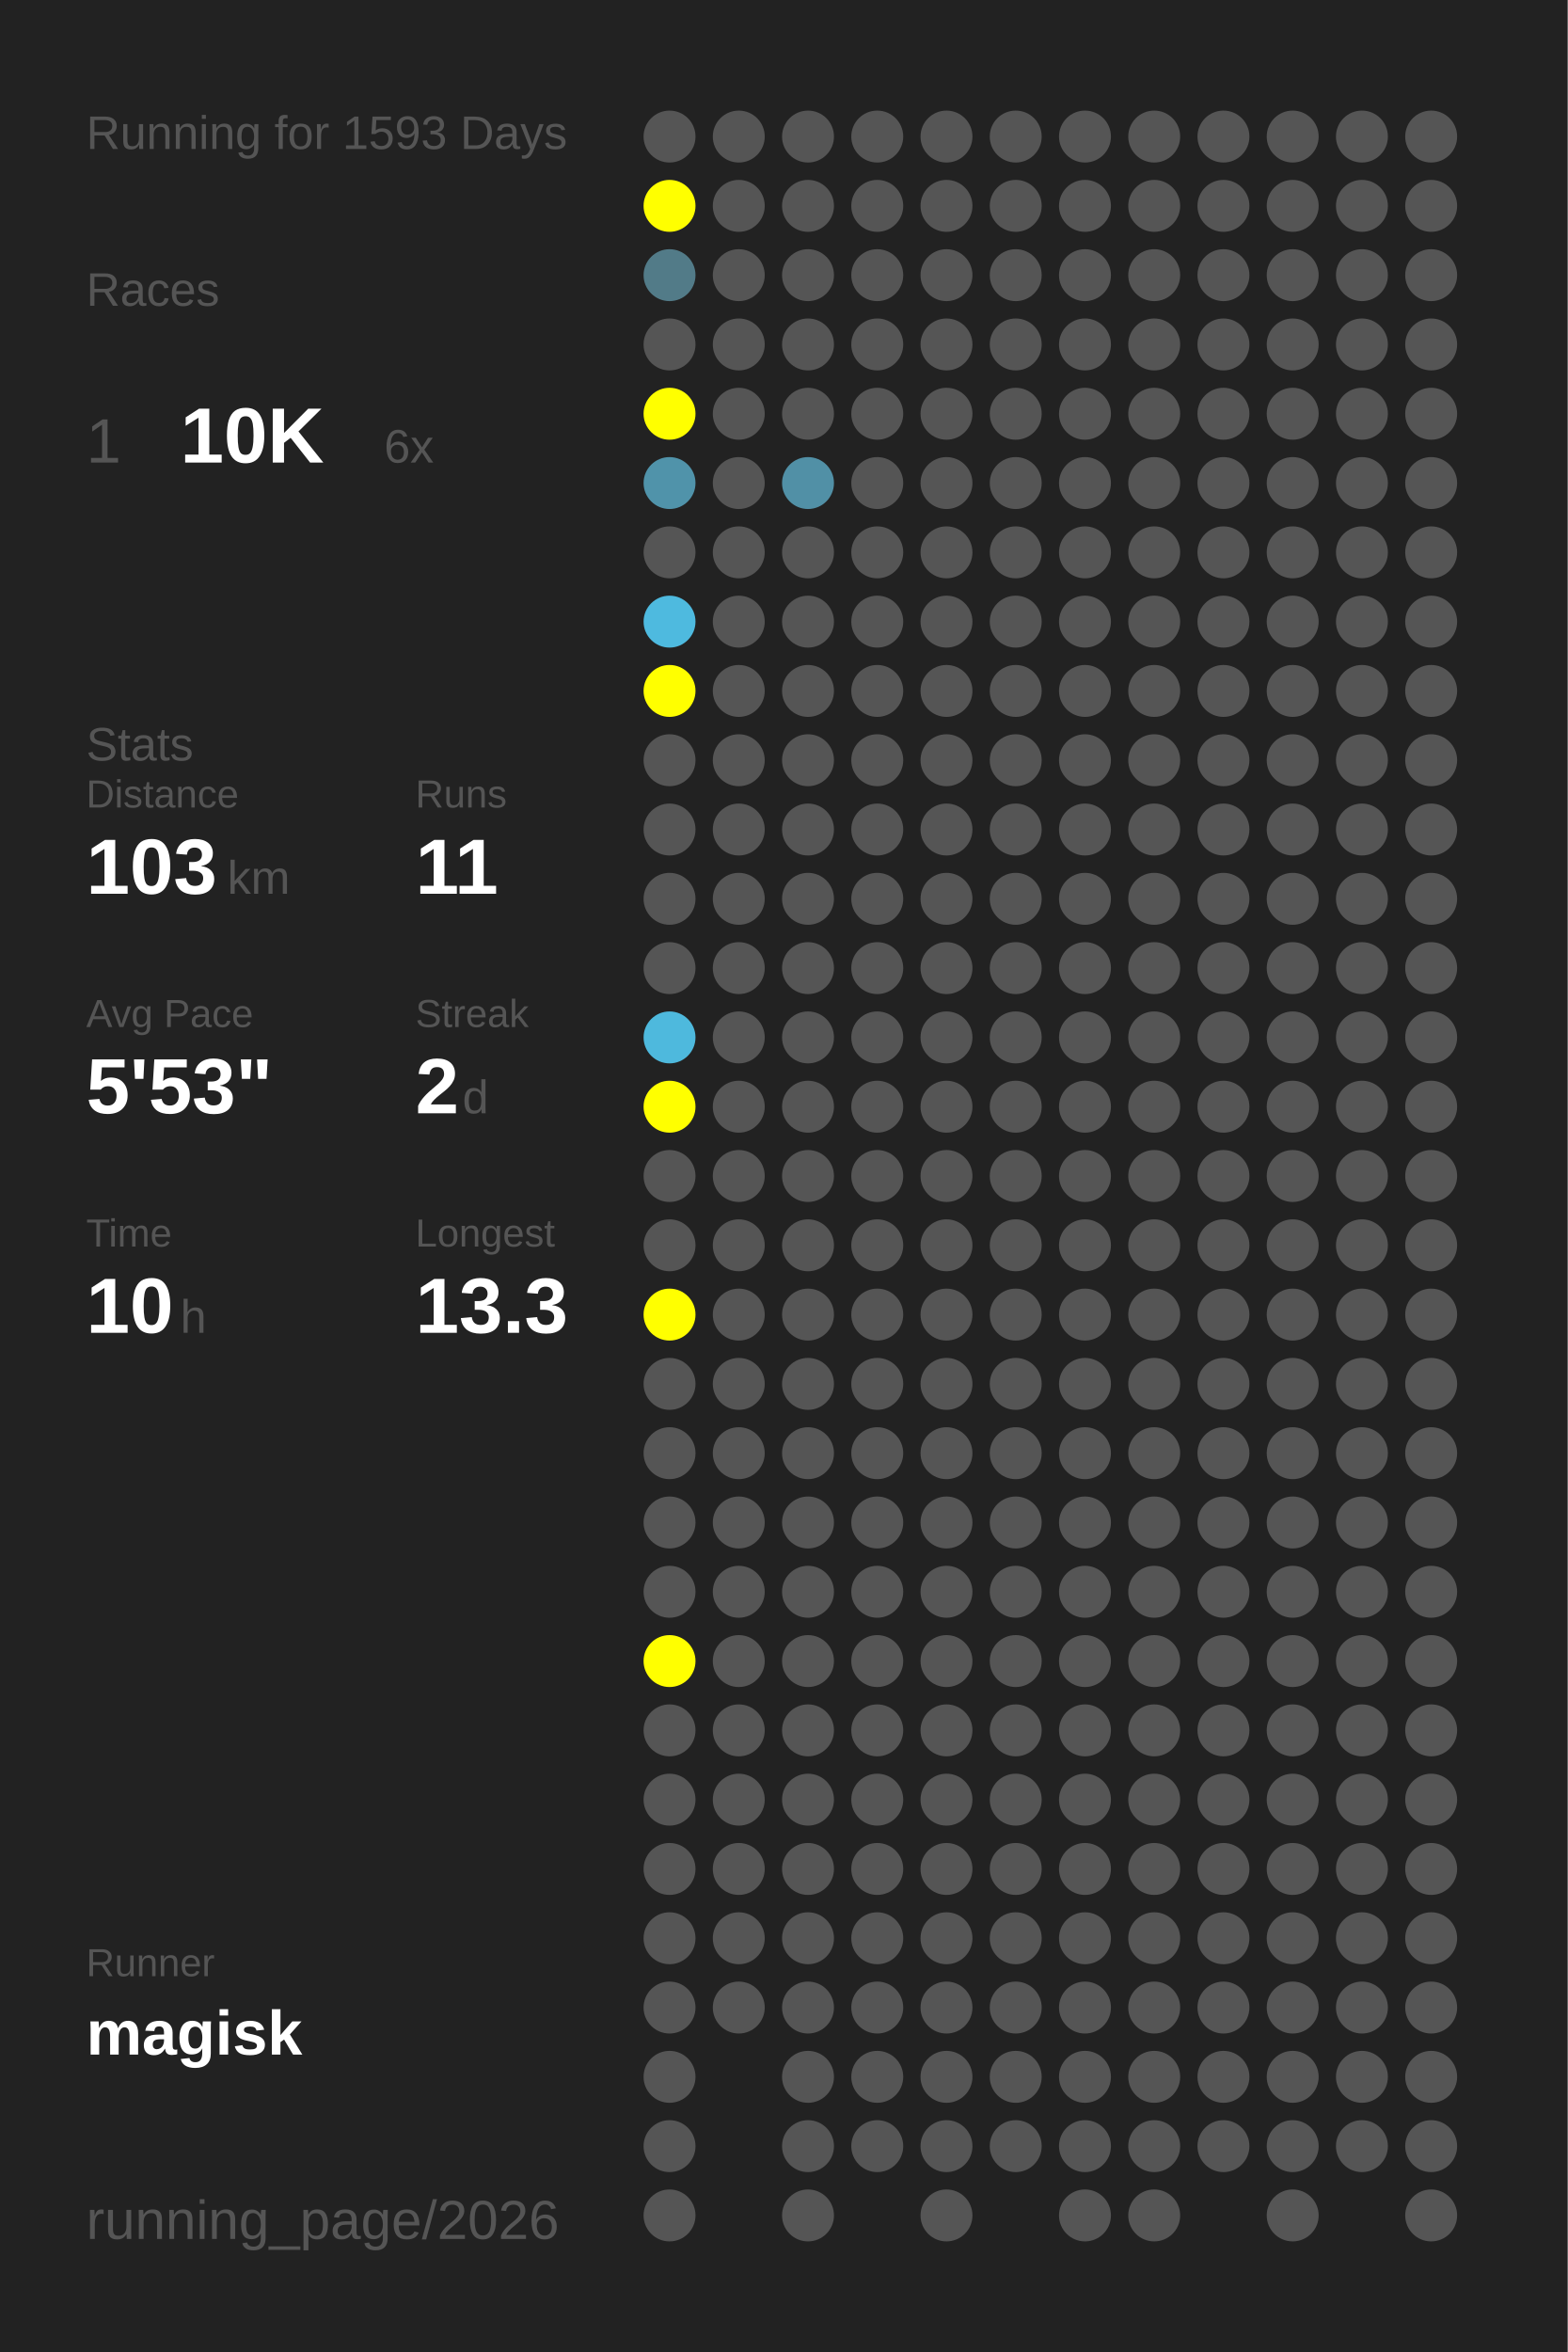
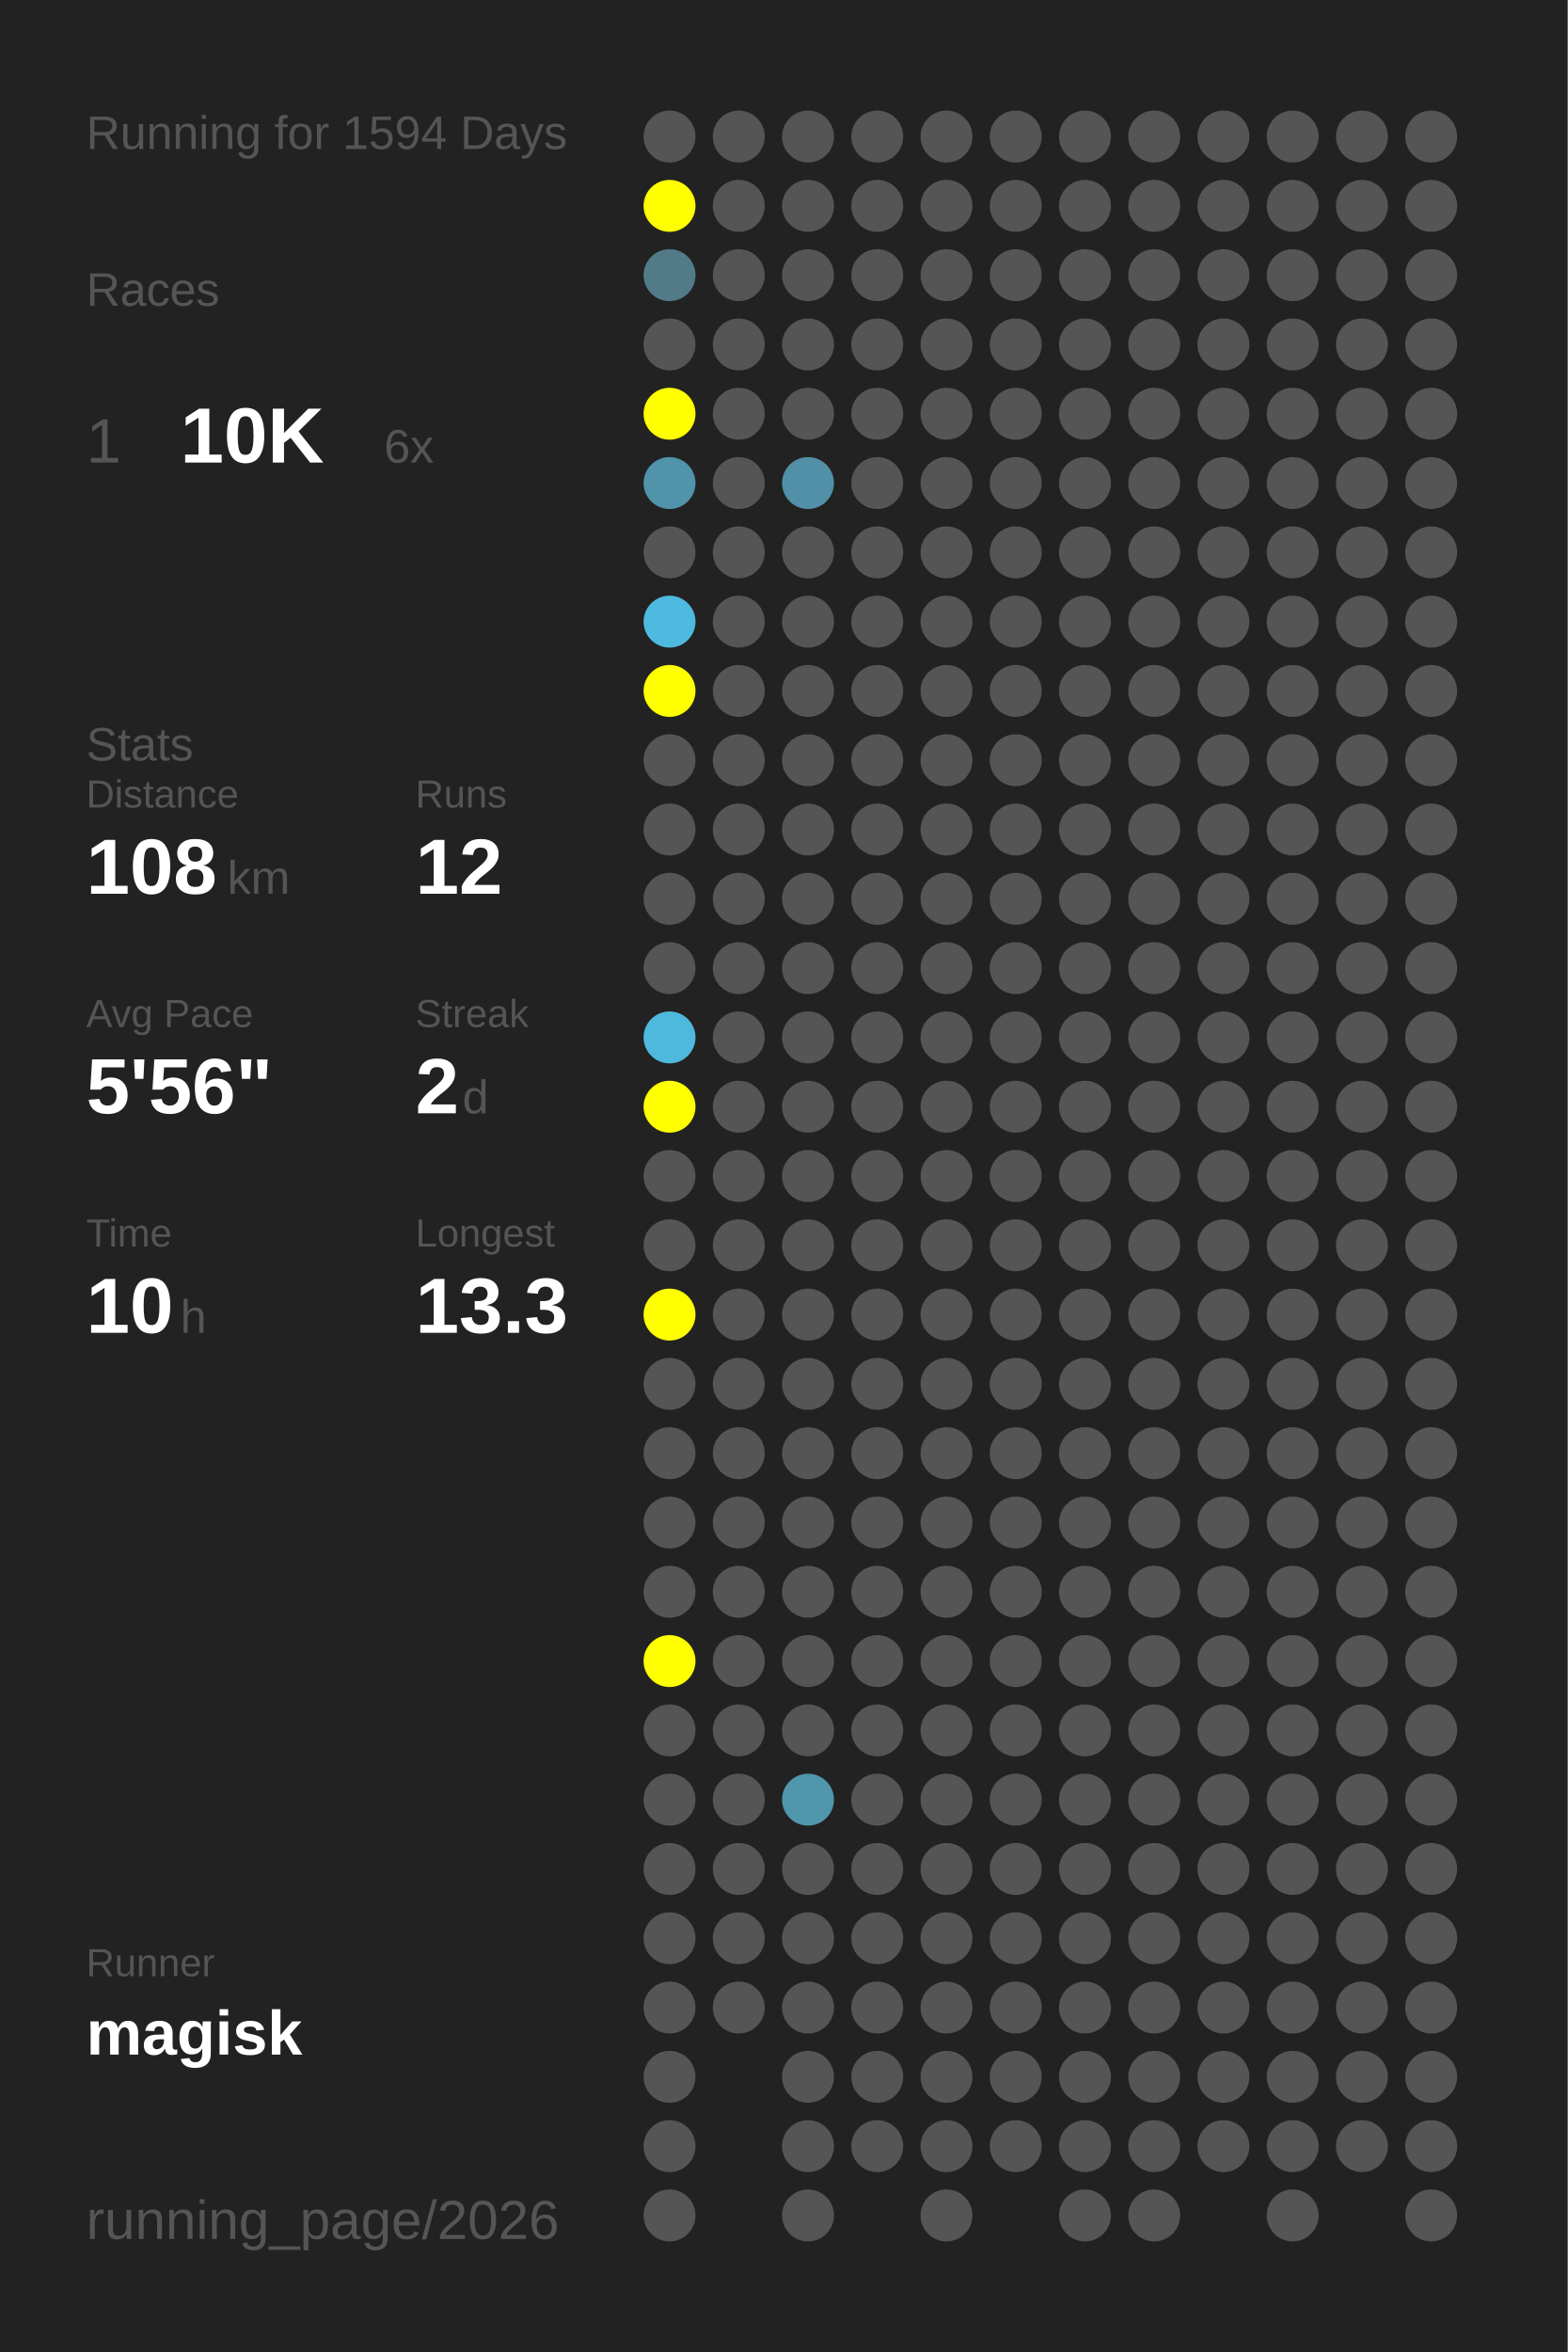
<svg xmlns="http://www.w3.org/2000/svg" baseProfile="full" height="300mm" version="1.1" viewBox="0,0,200,300" width="200mm">
  <defs />
  <rect fill="#222222" height="300" width="200" x="0" y="0" />
-   <text fill="#555555" style="font-size:6px; font-family:Arial;" x="11" y="19">Running for 1593 Days</text>
+   <text fill="#555555" style="font-size:6px; font-family:Arial;" x="11" y="19">Running for 1594 Days</text>
  <text fill="#555555" style="font-size:6px; font-family:Arial;" x="11" y="39">Races</text>
  <text fill="#555555" style="font-size:8px; font-family:Arial;" x="11" y="59">1</text>
  <text fill="#FFFFFF" style="font-size:10px; font-family:Arial; font-weight:bold;" x="23" y="59">10K</text>
  <text fill="#555555" style="font-size:6px; font-family:Arial;" x="49" y="59">6x</text>
  <text fill="#555555" style="font-size:6px; font-family:Arial;" x="11" y="97">Stats</text>
  <text fill="#555555" style="font-size:5px; font-family:Arial;" x="11" y="103">Distance</text>
-   <text fill="#FFFFFF" style="font-size:10px; font-family:Arial; font-weight:bold;" x="11" y="114">103</text>
+   <text fill="#FFFFFF" style="font-size:10px; font-family:Arial; font-weight:bold;" x="11" y="114">108</text>
  <text fill="#555555" style="font-size:6px; font-family:Arial;" x="29" y="114">km</text>
  <text fill="#555555" style="font-size:5px; font-family:Arial;" x="53" y="103">Runs</text>
-   <text fill="#FFFFFF" style="font-size:10px; font-family:Arial; font-weight:bold;" x="53" y="114">11</text>
+   <text fill="#FFFFFF" style="font-size:10px; font-family:Arial; font-weight:bold;" x="53" y="114">12</text>
  <text fill="#555555" style="font-size:5px; font-family:Arial;" x="11" y="131">Avg Pace</text>
-   <text fill="#FFFFFF" style="font-size:10px; font-family:Arial; font-weight:bold;" x="11" y="142">5'53"</text>
+   <text fill="#FFFFFF" style="font-size:10px; font-family:Arial; font-weight:bold;" x="11" y="142">5'56"</text>
  <text fill="#555555" style="font-size:5px; font-family:Arial;" x="53" y="131">Streak</text>
  <text fill="#FFFFFF" style="font-size:10px; font-family:Arial; font-weight:bold;" x="53" y="142">2</text>
  <text fill="#555555" style="font-size:6px; font-family:Arial;" x="59" y="142">d</text>
  <text fill="#555555" style="font-size:5px; font-family:Arial;" x="11" y="159">Time</text>
  <text fill="#FFFFFF" style="font-size:10px; font-family:Arial; font-weight:bold;" x="11" y="170">10</text>
  <text fill="#555555" style="font-size:6px; font-family:Arial;" x="23" y="170">h</text>
  <text fill="#555555" style="font-size:5px; font-family:Arial;" x="53" y="159">Longest</text>
  <text fill="#FFFFFF" style="font-size:10px; font-family:Arial; font-weight:bold;" x="53" y="170">13.3</text>
  <text fill="#555555" style="font-size:5px; font-family:Arial;" x="11" y="252.065">Runner</text>
  <text fill="#FFFFFF" style="font-size:8px; font-family:Arial; font-weight:bold;" x="11" y="262.065">magisk</text>
  <text fill="#555555" style="font-size:7px; font-family:Arial;" x="11" y="285.581">running_page/2026</text>
  <circle cx="85.417" cy="17.419" fill="#555555" r="3.312" />
  <circle cx="85.417" cy="26.258" fill="#FFFF00" r="3.312" />
  <circle cx="85.417" cy="35.097" fill="#527b88" r="3.312" />
  <circle cx="85.417" cy="43.935" fill="#555555" r="3.312" />
  <circle cx="85.417" cy="52.774" fill="#FFFF00" r="3.312" />
  <circle cx="85.417" cy="61.613" fill="#5093aa" r="3.312" />
  <circle cx="85.417" cy="70.452" fill="#555555" r="3.312" />
  <circle cx="85.417" cy="79.29" fill="#4ebadf" r="3.312" />
  <circle cx="85.417" cy="88.129" fill="#FFFF00" r="3.312" />
  <circle cx="85.417" cy="96.968" fill="#555555" r="3.312" />
  <circle cx="85.417" cy="105.806" fill="#555555" r="3.312" />
  <circle cx="85.417" cy="114.645" fill="#555555" r="3.312" />
  <circle cx="85.417" cy="123.484" fill="#555555" r="3.312" />
  <circle cx="85.417" cy="132.323" fill="#4eb9dd" r="3.312" />
  <circle cx="85.417" cy="141.161" fill="#FFFF00" r="3.312" />
  <circle cx="85.417" cy="150" fill="#555555" r="3.312" />
  <circle cx="85.417" cy="158.839" fill="#555555" r="3.312" />
  <circle cx="85.417" cy="167.677" fill="#FFFF00" r="3.312" />
  <circle cx="85.417" cy="176.516" fill="#555555" r="3.312" />
  <circle cx="85.417" cy="185.355" fill="#555555" r="3.312" />
  <circle cx="85.417" cy="194.194" fill="#555555" r="3.312" />
  <circle cx="85.417" cy="203.032" fill="#555555" r="3.312" />
  <circle cx="85.417" cy="211.871" fill="#FFFF00" r="3.312" />
  <circle cx="85.417" cy="220.71" fill="#555555" r="3.312" />
  <circle cx="85.417" cy="229.548" fill="#555555" r="3.312" />
  <circle cx="85.417" cy="238.387" fill="#555555" r="3.312" />
  <circle cx="85.417" cy="247.226" fill="#555555" r="3.312" />
  <circle cx="85.417" cy="256.065" fill="#555555" r="3.312" />
  <circle cx="85.417" cy="264.903" fill="#555555" r="3.312" />
  <circle cx="85.417" cy="273.742" fill="#555555" r="3.312" />
  <circle cx="85.417" cy="282.581" fill="#555555" r="3.312" />
  <circle cx="94.25" cy="17.419" fill="#555555" r="3.312" />
  <circle cx="94.25" cy="26.258" fill="#555555" r="3.312" />
  <circle cx="94.25" cy="35.097" fill="#555555" r="3.312" />
  <circle cx="94.25" cy="43.935" fill="#555555" r="3.312" />
  <circle cx="94.25" cy="52.774" fill="#555555" r="3.312" />
  <circle cx="94.25" cy="61.613" fill="#555555" r="3.312" />
  <circle cx="94.25" cy="70.452" fill="#555555" r="3.312" />
  <circle cx="94.25" cy="79.29" fill="#555555" r="3.312" />
  <circle cx="94.25" cy="88.129" fill="#555555" r="3.312" />
  <circle cx="94.25" cy="96.968" fill="#555555" r="3.312" />
  <circle cx="94.25" cy="105.806" fill="#555555" r="3.312" />
  <circle cx="94.25" cy="114.645" fill="#555555" r="3.312" />
  <circle cx="94.25" cy="123.484" fill="#555555" r="3.312" />
  <circle cx="94.25" cy="132.323" fill="#555555" r="3.312" />
  <circle cx="94.25" cy="141.161" fill="#555555" r="3.312" />
  <circle cx="94.25" cy="150" fill="#555555" r="3.312" />
  <circle cx="94.25" cy="158.839" fill="#555555" r="3.312" />
  <circle cx="94.25" cy="167.677" fill="#555555" r="3.312" />
  <circle cx="94.25" cy="176.516" fill="#555555" r="3.312" />
  <circle cx="94.25" cy="185.355" fill="#555555" r="3.312" />
  <circle cx="94.25" cy="194.194" fill="#555555" r="3.312" />
  <circle cx="94.25" cy="203.032" fill="#555555" r="3.312" />
  <circle cx="94.25" cy="211.871" fill="#555555" r="3.312" />
  <circle cx="94.25" cy="220.71" fill="#555555" r="3.312" />
  <circle cx="94.25" cy="229.548" fill="#555555" r="3.312" />
  <circle cx="94.25" cy="238.387" fill="#555555" r="3.312" />
  <circle cx="94.25" cy="247.226" fill="#555555" r="3.312" />
  <circle cx="94.25" cy="256.065" fill="#555555" r="3.312" />
  <circle cx="103.083" cy="17.419" fill="#555555" r="3.312" />
  <circle cx="103.083" cy="26.258" fill="#555555" r="3.312" />
  <circle cx="103.083" cy="35.097" fill="#555555" r="3.312" />
  <circle cx="103.083" cy="43.935" fill="#555555" r="3.312" />
  <circle cx="103.083" cy="52.774" fill="#555555" r="3.312" />
  <circle cx="103.083" cy="61.613" fill="#5190a6" r="3.312" />
  <circle cx="103.083" cy="70.452" fill="#555555" r="3.312" />
  <circle cx="103.083" cy="79.29" fill="#555555" r="3.312" />
  <circle cx="103.083" cy="88.129" fill="#555555" r="3.312" />
  <circle cx="103.083" cy="96.968" fill="#555555" r="3.312" />
  <circle cx="103.083" cy="105.806" fill="#555555" r="3.312" />
  <circle cx="103.083" cy="114.645" fill="#555555" r="3.312" />
  <circle cx="103.083" cy="123.484" fill="#555555" r="3.312" />
  <circle cx="103.083" cy="132.323" fill="#555555" r="3.312" />
  <circle cx="103.083" cy="141.161" fill="#555555" r="3.312" />
  <circle cx="103.083" cy="150" fill="#555555" r="3.312" />
  <circle cx="103.083" cy="158.839" fill="#555555" r="3.312" />
  <circle cx="103.083" cy="167.677" fill="#555555" r="3.312" />
  <circle cx="103.083" cy="176.516" fill="#555555" r="3.312" />
  <circle cx="103.083" cy="185.355" fill="#555555" r="3.312" />
  <circle cx="103.083" cy="194.194" fill="#555555" r="3.312" />
  <circle cx="103.083" cy="203.032" fill="#555555" r="3.312" />
  <circle cx="103.083" cy="211.871" fill="#555555" r="3.312" />
  <circle cx="103.083" cy="220.71" fill="#555555" r="3.312" />
-   <circle cx="103.083" cy="229.548" fill="#555555" r="3.312" />
+   <circle cx="103.083" cy="229.548" fill="#5096ad" r="3.312" />
  <circle cx="103.083" cy="238.387" fill="#555555" r="3.312" />
  <circle cx="103.083" cy="247.226" fill="#555555" r="3.312" />
  <circle cx="103.083" cy="256.065" fill="#555555" r="3.312" />
  <circle cx="103.083" cy="264.903" fill="#555555" r="3.312" />
  <circle cx="103.083" cy="273.742" fill="#555555" r="3.312" />
  <circle cx="103.083" cy="282.581" fill="#555555" r="3.312" />
  <circle cx="111.917" cy="17.419" fill="#555555" r="3.312" />
  <circle cx="111.917" cy="26.258" fill="#555555" r="3.312" />
  <circle cx="111.917" cy="35.097" fill="#555555" r="3.312" />
  <circle cx="111.917" cy="43.935" fill="#555555" r="3.312" />
  <circle cx="111.917" cy="52.774" fill="#555555" r="3.312" />
  <circle cx="111.917" cy="61.613" fill="#555555" r="3.312" />
  <circle cx="111.917" cy="70.452" fill="#555555" r="3.312" />
  <circle cx="111.917" cy="79.29" fill="#555555" r="3.312" />
  <circle cx="111.917" cy="88.129" fill="#555555" r="3.312" />
  <circle cx="111.917" cy="96.968" fill="#555555" r="3.312" />
  <circle cx="111.917" cy="105.806" fill="#555555" r="3.312" />
  <circle cx="111.917" cy="114.645" fill="#555555" r="3.312" />
  <circle cx="111.917" cy="123.484" fill="#555555" r="3.312" />
  <circle cx="111.917" cy="132.323" fill="#555555" r="3.312" />
  <circle cx="111.917" cy="141.161" fill="#555555" r="3.312" />
  <circle cx="111.917" cy="150" fill="#555555" r="3.312" />
  <circle cx="111.917" cy="158.839" fill="#555555" r="3.312" />
  <circle cx="111.917" cy="167.677" fill="#555555" r="3.312" />
  <circle cx="111.917" cy="176.516" fill="#555555" r="3.312" />
  <circle cx="111.917" cy="185.355" fill="#555555" r="3.312" />
  <circle cx="111.917" cy="194.194" fill="#555555" r="3.312" />
  <circle cx="111.917" cy="203.032" fill="#555555" r="3.312" />
  <circle cx="111.917" cy="211.871" fill="#555555" r="3.312" />
  <circle cx="111.917" cy="220.71" fill="#555555" r="3.312" />
  <circle cx="111.917" cy="229.548" fill="#555555" r="3.312" />
  <circle cx="111.917" cy="238.387" fill="#555555" r="3.312" />
  <circle cx="111.917" cy="247.226" fill="#555555" r="3.312" />
  <circle cx="111.917" cy="256.065" fill="#555555" r="3.312" />
  <circle cx="111.917" cy="264.903" fill="#555555" r="3.312" />
  <circle cx="111.917" cy="273.742" fill="#555555" r="3.312" />
  <circle cx="120.75" cy="17.419" fill="#555555" r="3.312" />
  <circle cx="120.75" cy="26.258" fill="#555555" r="3.312" />
  <circle cx="120.75" cy="35.097" fill="#555555" r="3.312" />
  <circle cx="120.75" cy="43.935" fill="#555555" r="3.312" />
  <circle cx="120.75" cy="52.774" fill="#555555" r="3.312" />
  <circle cx="120.75" cy="61.613" fill="#555555" r="3.312" />
  <circle cx="120.75" cy="70.452" fill="#555555" r="3.312" />
  <circle cx="120.75" cy="79.29" fill="#555555" r="3.312" />
  <circle cx="120.75" cy="88.129" fill="#555555" r="3.312" />
  <circle cx="120.75" cy="96.968" fill="#555555" r="3.312" />
  <circle cx="120.75" cy="105.806" fill="#555555" r="3.312" />
  <circle cx="120.75" cy="114.645" fill="#555555" r="3.312" />
  <circle cx="120.75" cy="123.484" fill="#555555" r="3.312" />
  <circle cx="120.75" cy="132.323" fill="#555555" r="3.312" />
  <circle cx="120.75" cy="141.161" fill="#555555" r="3.312" />
  <circle cx="120.75" cy="150" fill="#555555" r="3.312" />
  <circle cx="120.75" cy="158.839" fill="#555555" r="3.312" />
  <circle cx="120.75" cy="167.677" fill="#555555" r="3.312" />
  <circle cx="120.75" cy="176.516" fill="#555555" r="3.312" />
  <circle cx="120.75" cy="185.355" fill="#555555" r="3.312" />
  <circle cx="120.75" cy="194.194" fill="#555555" r="3.312" />
  <circle cx="120.75" cy="203.032" fill="#555555" r="3.312" />
  <circle cx="120.75" cy="211.871" fill="#555555" r="3.312" />
  <circle cx="120.75" cy="220.71" fill="#555555" r="3.312" />
  <circle cx="120.75" cy="229.548" fill="#555555" r="3.312" />
  <circle cx="120.75" cy="238.387" fill="#555555" r="3.312" />
  <circle cx="120.75" cy="247.226" fill="#555555" r="3.312" />
  <circle cx="120.75" cy="256.065" fill="#555555" r="3.312" />
  <circle cx="120.75" cy="264.903" fill="#555555" r="3.312" />
  <circle cx="120.75" cy="273.742" fill="#555555" r="3.312" />
  <circle cx="120.75" cy="282.581" fill="#555555" r="3.312" />
  <circle cx="129.583" cy="17.419" fill="#555555" r="3.312" />
  <circle cx="129.583" cy="26.258" fill="#555555" r="3.312" />
  <circle cx="129.583" cy="35.097" fill="#555555" r="3.312" />
  <circle cx="129.583" cy="43.935" fill="#555555" r="3.312" />
  <circle cx="129.583" cy="52.774" fill="#555555" r="3.312" />
  <circle cx="129.583" cy="61.613" fill="#555555" r="3.312" />
  <circle cx="129.583" cy="70.452" fill="#555555" r="3.312" />
  <circle cx="129.583" cy="79.29" fill="#555555" r="3.312" />
  <circle cx="129.583" cy="88.129" fill="#555555" r="3.312" />
  <circle cx="129.583" cy="96.968" fill="#555555" r="3.312" />
  <circle cx="129.583" cy="105.806" fill="#555555" r="3.312" />
  <circle cx="129.583" cy="114.645" fill="#555555" r="3.312" />
  <circle cx="129.583" cy="123.484" fill="#555555" r="3.312" />
  <circle cx="129.583" cy="132.323" fill="#555555" r="3.312" />
  <circle cx="129.583" cy="141.161" fill="#555555" r="3.312" />
  <circle cx="129.583" cy="150" fill="#555555" r="3.312" />
  <circle cx="129.583" cy="158.839" fill="#555555" r="3.312" />
  <circle cx="129.583" cy="167.677" fill="#555555" r="3.312" />
  <circle cx="129.583" cy="176.516" fill="#555555" r="3.312" />
  <circle cx="129.583" cy="185.355" fill="#555555" r="3.312" />
  <circle cx="129.583" cy="194.194" fill="#555555" r="3.312" />
  <circle cx="129.583" cy="203.032" fill="#555555" r="3.312" />
  <circle cx="129.583" cy="211.871" fill="#555555" r="3.312" />
  <circle cx="129.583" cy="220.71" fill="#555555" r="3.312" />
  <circle cx="129.583" cy="229.548" fill="#555555" r="3.312" />
  <circle cx="129.583" cy="238.387" fill="#555555" r="3.312" />
  <circle cx="129.583" cy="247.226" fill="#555555" r="3.312" />
  <circle cx="129.583" cy="256.065" fill="#555555" r="3.312" />
  <circle cx="129.583" cy="264.903" fill="#555555" r="3.312" />
  <circle cx="129.583" cy="273.742" fill="#555555" r="3.312" />
  <circle cx="138.417" cy="17.419" fill="#555555" r="3.312" />
  <circle cx="138.417" cy="26.258" fill="#555555" r="3.312" />
  <circle cx="138.417" cy="35.097" fill="#555555" r="3.312" />
  <circle cx="138.417" cy="43.935" fill="#555555" r="3.312" />
  <circle cx="138.417" cy="52.774" fill="#555555" r="3.312" />
  <circle cx="138.417" cy="61.613" fill="#555555" r="3.312" />
  <circle cx="138.417" cy="70.452" fill="#555555" r="3.312" />
  <circle cx="138.417" cy="79.29" fill="#555555" r="3.312" />
  <circle cx="138.417" cy="88.129" fill="#555555" r="3.312" />
  <circle cx="138.417" cy="96.968" fill="#555555" r="3.312" />
  <circle cx="138.417" cy="105.806" fill="#555555" r="3.312" />
  <circle cx="138.417" cy="114.645" fill="#555555" r="3.312" />
  <circle cx="138.417" cy="123.484" fill="#555555" r="3.312" />
  <circle cx="138.417" cy="132.323" fill="#555555" r="3.312" />
  <circle cx="138.417" cy="141.161" fill="#555555" r="3.312" />
  <circle cx="138.417" cy="150" fill="#555555" r="3.312" />
  <circle cx="138.417" cy="158.839" fill="#555555" r="3.312" />
  <circle cx="138.417" cy="167.677" fill="#555555" r="3.312" />
  <circle cx="138.417" cy="176.516" fill="#555555" r="3.312" />
  <circle cx="138.417" cy="185.355" fill="#555555" r="3.312" />
  <circle cx="138.417" cy="194.194" fill="#555555" r="3.312" />
  <circle cx="138.417" cy="203.032" fill="#555555" r="3.312" />
  <circle cx="138.417" cy="211.871" fill="#555555" r="3.312" />
  <circle cx="138.417" cy="220.71" fill="#555555" r="3.312" />
  <circle cx="138.417" cy="229.548" fill="#555555" r="3.312" />
  <circle cx="138.417" cy="238.387" fill="#555555" r="3.312" />
  <circle cx="138.417" cy="247.226" fill="#555555" r="3.312" />
  <circle cx="138.417" cy="256.065" fill="#555555" r="3.312" />
  <circle cx="138.417" cy="264.903" fill="#555555" r="3.312" />
  <circle cx="138.417" cy="273.742" fill="#555555" r="3.312" />
  <circle cx="138.417" cy="282.581" fill="#555555" r="3.312" />
  <circle cx="147.25" cy="17.419" fill="#555555" r="3.312" />
  <circle cx="147.25" cy="26.258" fill="#555555" r="3.312" />
  <circle cx="147.25" cy="35.097" fill="#555555" r="3.312" />
  <circle cx="147.25" cy="43.935" fill="#555555" r="3.312" />
  <circle cx="147.25" cy="52.774" fill="#555555" r="3.312" />
  <circle cx="147.25" cy="61.613" fill="#555555" r="3.312" />
  <circle cx="147.25" cy="70.452" fill="#555555" r="3.312" />
  <circle cx="147.25" cy="79.29" fill="#555555" r="3.312" />
  <circle cx="147.25" cy="88.129" fill="#555555" r="3.312" />
  <circle cx="147.25" cy="96.968" fill="#555555" r="3.312" />
  <circle cx="147.25" cy="105.806" fill="#555555" r="3.312" />
  <circle cx="147.25" cy="114.645" fill="#555555" r="3.312" />
  <circle cx="147.25" cy="123.484" fill="#555555" r="3.312" />
  <circle cx="147.25" cy="132.323" fill="#555555" r="3.312" />
  <circle cx="147.25" cy="141.161" fill="#555555" r="3.312" />
  <circle cx="147.25" cy="150" fill="#555555" r="3.312" />
  <circle cx="147.25" cy="158.839" fill="#555555" r="3.312" />
  <circle cx="147.25" cy="167.677" fill="#555555" r="3.312" />
  <circle cx="147.25" cy="176.516" fill="#555555" r="3.312" />
  <circle cx="147.25" cy="185.355" fill="#555555" r="3.312" />
  <circle cx="147.25" cy="194.194" fill="#555555" r="3.312" />
  <circle cx="147.25" cy="203.032" fill="#555555" r="3.312" />
  <circle cx="147.25" cy="211.871" fill="#555555" r="3.312" />
  <circle cx="147.25" cy="220.71" fill="#555555" r="3.312" />
  <circle cx="147.25" cy="229.548" fill="#555555" r="3.312" />
  <circle cx="147.25" cy="238.387" fill="#555555" r="3.312" />
  <circle cx="147.25" cy="247.226" fill="#555555" r="3.312" />
  <circle cx="147.25" cy="256.065" fill="#555555" r="3.312" />
  <circle cx="147.25" cy="264.903" fill="#555555" r="3.312" />
  <circle cx="147.25" cy="273.742" fill="#555555" r="3.312" />
  <circle cx="147.25" cy="282.581" fill="#555555" r="3.312" />
  <circle cx="156.083" cy="17.419" fill="#555555" r="3.312" />
  <circle cx="156.083" cy="26.258" fill="#555555" r="3.312" />
  <circle cx="156.083" cy="35.097" fill="#555555" r="3.312" />
  <circle cx="156.083" cy="43.935" fill="#555555" r="3.312" />
  <circle cx="156.083" cy="52.774" fill="#555555" r="3.312" />
  <circle cx="156.083" cy="61.613" fill="#555555" r="3.312" />
  <circle cx="156.083" cy="70.452" fill="#555555" r="3.312" />
  <circle cx="156.083" cy="79.29" fill="#555555" r="3.312" />
  <circle cx="156.083" cy="88.129" fill="#555555" r="3.312" />
  <circle cx="156.083" cy="96.968" fill="#555555" r="3.312" />
  <circle cx="156.083" cy="105.806" fill="#555555" r="3.312" />
  <circle cx="156.083" cy="114.645" fill="#555555" r="3.312" />
  <circle cx="156.083" cy="123.484" fill="#555555" r="3.312" />
  <circle cx="156.083" cy="132.323" fill="#555555" r="3.312" />
  <circle cx="156.083" cy="141.161" fill="#555555" r="3.312" />
  <circle cx="156.083" cy="150" fill="#555555" r="3.312" />
  <circle cx="156.083" cy="158.839" fill="#555555" r="3.312" />
  <circle cx="156.083" cy="167.677" fill="#555555" r="3.312" />
  <circle cx="156.083" cy="176.516" fill="#555555" r="3.312" />
  <circle cx="156.083" cy="185.355" fill="#555555" r="3.312" />
  <circle cx="156.083" cy="194.194" fill="#555555" r="3.312" />
  <circle cx="156.083" cy="203.032" fill="#555555" r="3.312" />
  <circle cx="156.083" cy="211.871" fill="#555555" r="3.312" />
  <circle cx="156.083" cy="220.71" fill="#555555" r="3.312" />
  <circle cx="156.083" cy="229.548" fill="#555555" r="3.312" />
  <circle cx="156.083" cy="238.387" fill="#555555" r="3.312" />
  <circle cx="156.083" cy="247.226" fill="#555555" r="3.312" />
  <circle cx="156.083" cy="256.065" fill="#555555" r="3.312" />
  <circle cx="156.083" cy="264.903" fill="#555555" r="3.312" />
  <circle cx="156.083" cy="273.742" fill="#555555" r="3.312" />
  <circle cx="164.917" cy="17.419" fill="#555555" r="3.312" />
  <circle cx="164.917" cy="26.258" fill="#555555" r="3.312" />
  <circle cx="164.917" cy="35.097" fill="#555555" r="3.312" />
  <circle cx="164.917" cy="43.935" fill="#555555" r="3.312" />
  <circle cx="164.917" cy="52.774" fill="#555555" r="3.312" />
  <circle cx="164.917" cy="61.613" fill="#555555" r="3.312" />
  <circle cx="164.917" cy="70.452" fill="#555555" r="3.312" />
  <circle cx="164.917" cy="79.29" fill="#555555" r="3.312" />
  <circle cx="164.917" cy="88.129" fill="#555555" r="3.312" />
  <circle cx="164.917" cy="96.968" fill="#555555" r="3.312" />
  <circle cx="164.917" cy="105.806" fill="#555555" r="3.312" />
  <circle cx="164.917" cy="114.645" fill="#555555" r="3.312" />
  <circle cx="164.917" cy="123.484" fill="#555555" r="3.312" />
  <circle cx="164.917" cy="132.323" fill="#555555" r="3.312" />
  <circle cx="164.917" cy="141.161" fill="#555555" r="3.312" />
  <circle cx="164.917" cy="150" fill="#555555" r="3.312" />
  <circle cx="164.917" cy="158.839" fill="#555555" r="3.312" />
  <circle cx="164.917" cy="167.677" fill="#555555" r="3.312" />
  <circle cx="164.917" cy="176.516" fill="#555555" r="3.312" />
  <circle cx="164.917" cy="185.355" fill="#555555" r="3.312" />
  <circle cx="164.917" cy="194.194" fill="#555555" r="3.312" />
  <circle cx="164.917" cy="203.032" fill="#555555" r="3.312" />
  <circle cx="164.917" cy="211.871" fill="#555555" r="3.312" />
  <circle cx="164.917" cy="220.71" fill="#555555" r="3.312" />
  <circle cx="164.917" cy="229.548" fill="#555555" r="3.312" />
  <circle cx="164.917" cy="238.387" fill="#555555" r="3.312" />
  <circle cx="164.917" cy="247.226" fill="#555555" r="3.312" />
  <circle cx="164.917" cy="256.065" fill="#555555" r="3.312" />
  <circle cx="164.917" cy="264.903" fill="#555555" r="3.312" />
  <circle cx="164.917" cy="273.742" fill="#555555" r="3.312" />
  <circle cx="164.917" cy="282.581" fill="#555555" r="3.312" />
  <circle cx="173.75" cy="17.419" fill="#555555" r="3.312" />
  <circle cx="173.75" cy="26.258" fill="#555555" r="3.312" />
  <circle cx="173.75" cy="35.097" fill="#555555" r="3.312" />
  <circle cx="173.75" cy="43.935" fill="#555555" r="3.312" />
  <circle cx="173.75" cy="52.774" fill="#555555" r="3.312" />
  <circle cx="173.75" cy="61.613" fill="#555555" r="3.312" />
  <circle cx="173.75" cy="70.452" fill="#555555" r="3.312" />
  <circle cx="173.75" cy="79.29" fill="#555555" r="3.312" />
  <circle cx="173.75" cy="88.129" fill="#555555" r="3.312" />
  <circle cx="173.75" cy="96.968" fill="#555555" r="3.312" />
  <circle cx="173.75" cy="105.806" fill="#555555" r="3.312" />
  <circle cx="173.75" cy="114.645" fill="#555555" r="3.312" />
  <circle cx="173.75" cy="123.484" fill="#555555" r="3.312" />
  <circle cx="173.75" cy="132.323" fill="#555555" r="3.312" />
  <circle cx="173.75" cy="141.161" fill="#555555" r="3.312" />
  <circle cx="173.75" cy="150" fill="#555555" r="3.312" />
  <circle cx="173.75" cy="158.839" fill="#555555" r="3.312" />
  <circle cx="173.75" cy="167.677" fill="#555555" r="3.312" />
  <circle cx="173.75" cy="176.516" fill="#555555" r="3.312" />
  <circle cx="173.75" cy="185.355" fill="#555555" r="3.312" />
  <circle cx="173.75" cy="194.194" fill="#555555" r="3.312" />
  <circle cx="173.75" cy="203.032" fill="#555555" r="3.312" />
  <circle cx="173.75" cy="211.871" fill="#555555" r="3.312" />
  <circle cx="173.75" cy="220.71" fill="#555555" r="3.312" />
  <circle cx="173.75" cy="229.548" fill="#555555" r="3.312" />
  <circle cx="173.75" cy="238.387" fill="#555555" r="3.312" />
  <circle cx="173.75" cy="247.226" fill="#555555" r="3.312" />
  <circle cx="173.75" cy="256.065" fill="#555555" r="3.312" />
  <circle cx="173.75" cy="264.903" fill="#555555" r="3.312" />
  <circle cx="173.75" cy="273.742" fill="#555555" r="3.312" />
  <circle cx="182.583" cy="17.419" fill="#555555" r="3.312" />
  <circle cx="182.583" cy="26.258" fill="#555555" r="3.312" />
  <circle cx="182.583" cy="35.097" fill="#555555" r="3.312" />
  <circle cx="182.583" cy="43.935" fill="#555555" r="3.312" />
  <circle cx="182.583" cy="52.774" fill="#555555" r="3.312" />
  <circle cx="182.583" cy="61.613" fill="#555555" r="3.312" />
  <circle cx="182.583" cy="70.452" fill="#555555" r="3.312" />
  <circle cx="182.583" cy="79.29" fill="#555555" r="3.312" />
  <circle cx="182.583" cy="88.129" fill="#555555" r="3.312" />
  <circle cx="182.583" cy="96.968" fill="#555555" r="3.312" />
  <circle cx="182.583" cy="105.806" fill="#555555" r="3.312" />
  <circle cx="182.583" cy="114.645" fill="#555555" r="3.312" />
  <circle cx="182.583" cy="123.484" fill="#555555" r="3.312" />
  <circle cx="182.583" cy="132.323" fill="#555555" r="3.312" />
  <circle cx="182.583" cy="141.161" fill="#555555" r="3.312" />
  <circle cx="182.583" cy="150" fill="#555555" r="3.312" />
  <circle cx="182.583" cy="158.839" fill="#555555" r="3.312" />
  <circle cx="182.583" cy="167.677" fill="#555555" r="3.312" />
  <circle cx="182.583" cy="176.516" fill="#555555" r="3.312" />
  <circle cx="182.583" cy="185.355" fill="#555555" r="3.312" />
  <circle cx="182.583" cy="194.194" fill="#555555" r="3.312" />
  <circle cx="182.583" cy="203.032" fill="#555555" r="3.312" />
  <circle cx="182.583" cy="211.871" fill="#555555" r="3.312" />
  <circle cx="182.583" cy="220.71" fill="#555555" r="3.312" />
  <circle cx="182.583" cy="229.548" fill="#555555" r="3.312" />
  <circle cx="182.583" cy="238.387" fill="#555555" r="3.312" />
  <circle cx="182.583" cy="247.226" fill="#555555" r="3.312" />
  <circle cx="182.583" cy="256.065" fill="#555555" r="3.312" />
  <circle cx="182.583" cy="264.903" fill="#555555" r="3.312" />
  <circle cx="182.583" cy="273.742" fill="#555555" r="3.312" />
  <circle cx="182.583" cy="282.581" fill="#555555" r="3.312" />
</svg>
